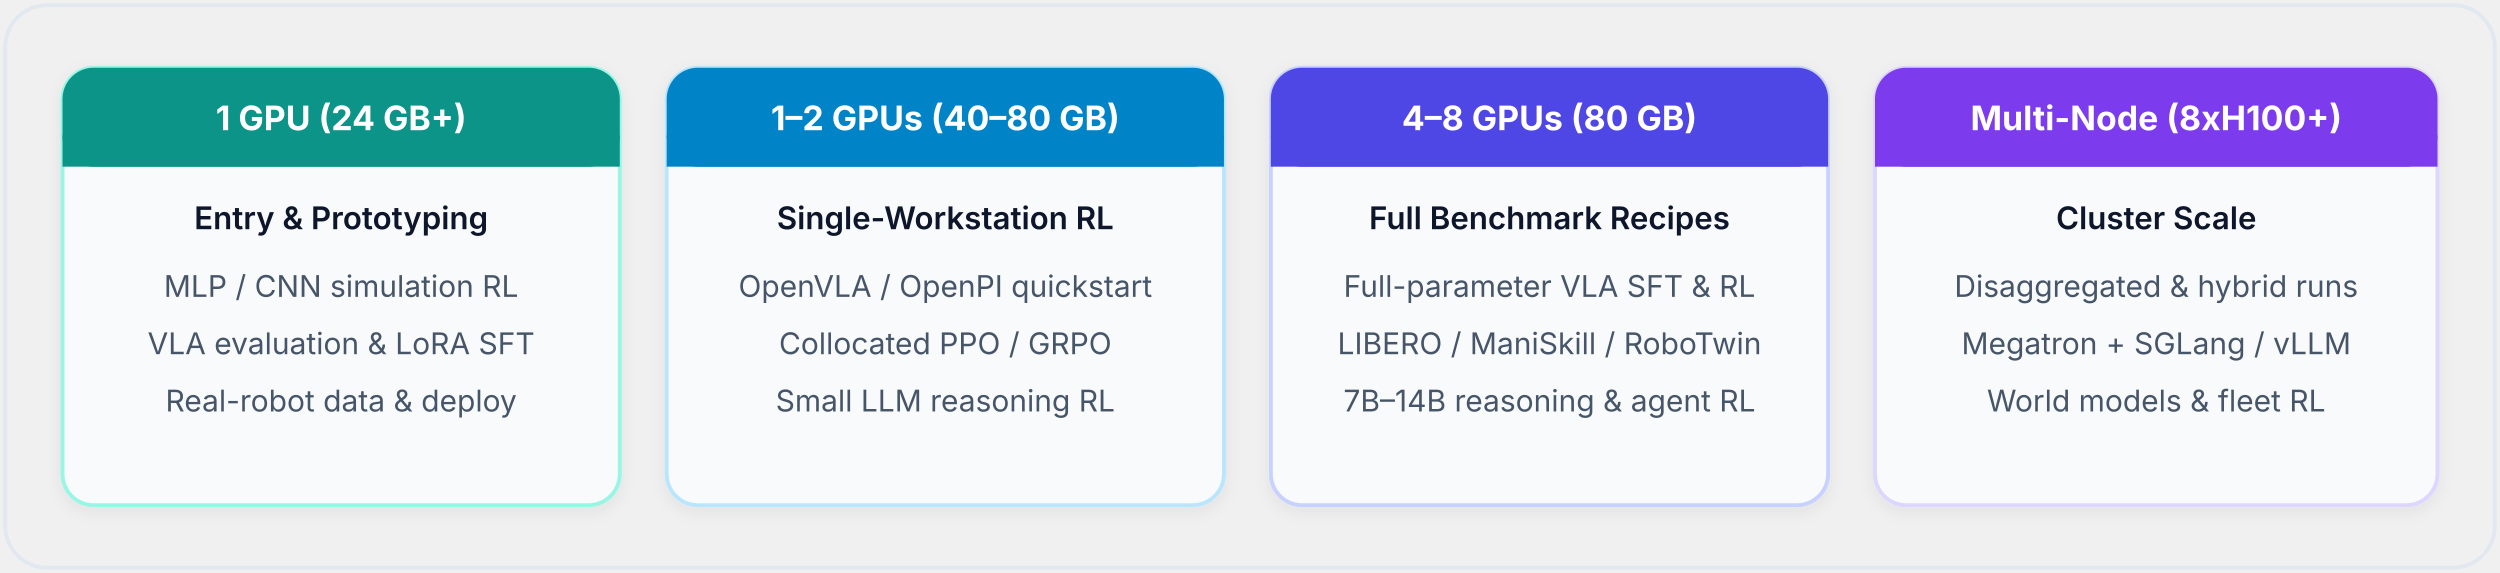
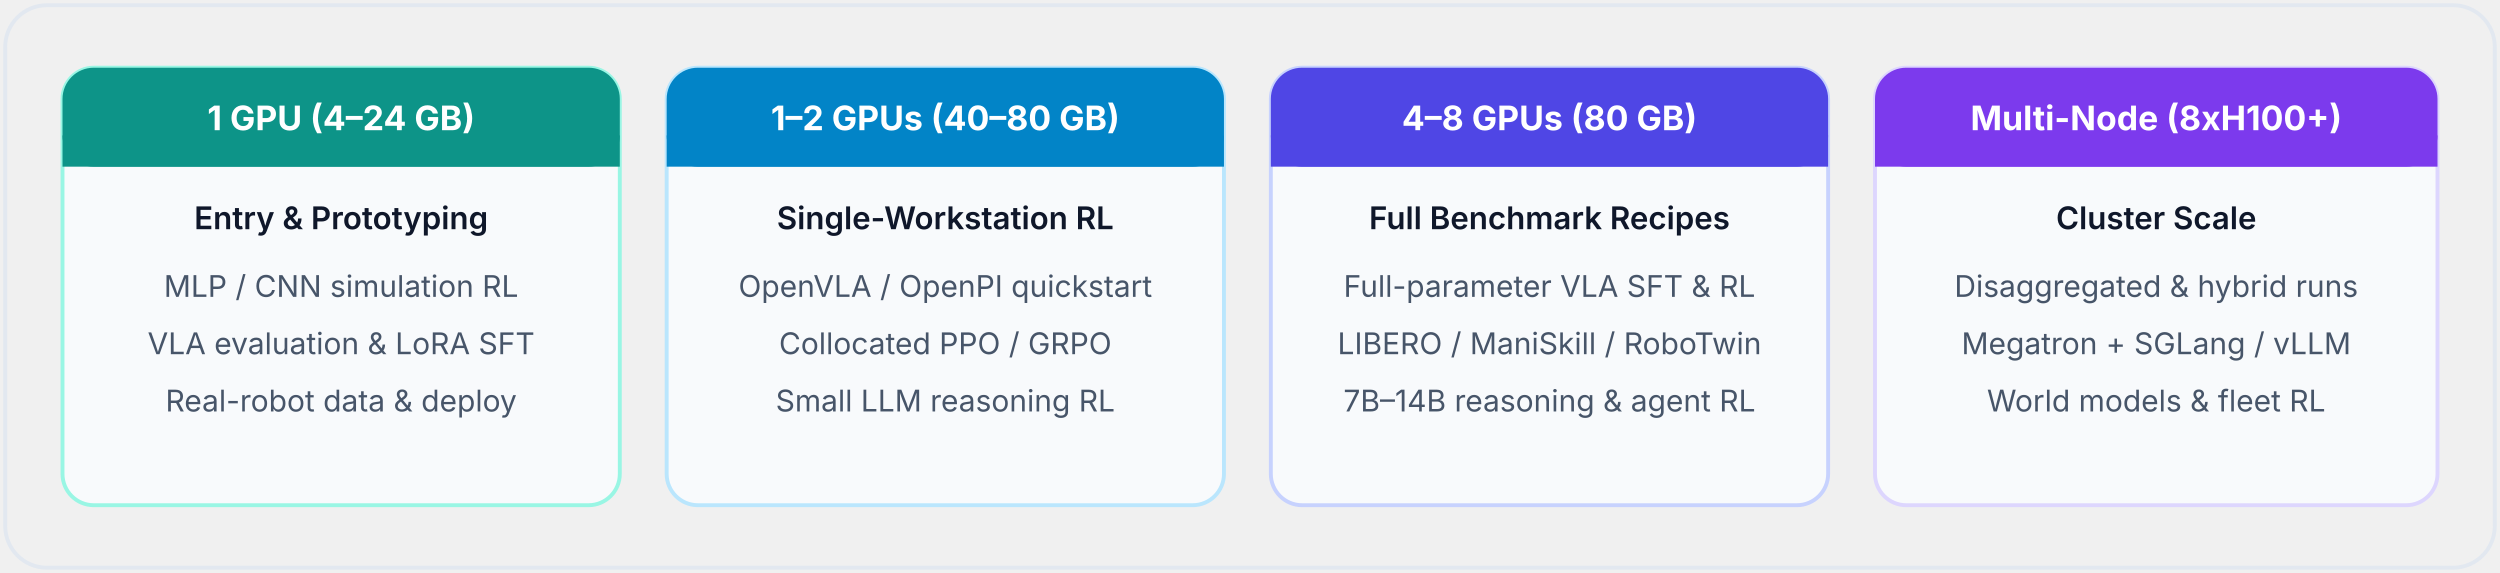
<svg xmlns="http://www.w3.org/2000/svg" viewBox="0 0 960 220" width="960" height="220" role="img" aria-label="RLinf hardware tiers from single GPU to multi-node clusters">
-   <defs>
-     <filter id="shadow" x="-5%" y="-10%" width="110%" height="125%">
-       <feDropShadow dx="0" dy="2" stdDeviation="3" flood-color="#0f172a" flood-opacity="0.06" />
-     </filter>
-   </defs>
  <rect x="2" y="2" width="956" height="216" rx="16" fill="none" stroke="#e2e8f0" stroke-width="1.5" />
-   <g filter="url(#shadow)">
+   <g>
    <rect x="24" y="26" width="214" height="168" rx="12" fill="#f8fafc" stroke="#99f6e4" stroke-width="1.5" />
    <rect x="24" y="26" width="214" height="38" rx="12" fill="#0d9488" />
    <rect x="24" y="52" width="214" height="12" fill="#0d9488" />
-     <text x="131" y="50" text-anchor="middle" font-family="system-ui, -apple-system, 'Segoe UI', sans-serif" font-size="13" font-weight="700" fill="#ffffff">1 GPU (24 GB+)</text>
+     <text x="131" y="50" text-anchor="middle" font-family="system-ui, -apple-system, 'Segoe UI', sans-serif" font-size="13" font-weight="700" fill="#ffffff">1 GPU (4–24 GB)</text>
    <text x="131" y="88" text-anchor="middle" font-family="system-ui, -apple-system, 'Segoe UI', sans-serif" font-size="12" font-weight="600" fill="#0f172a">Entry &amp; Prototyping</text>
    <text x="131" y="114" text-anchor="middle" font-family="system-ui, -apple-system, 'Segoe UI', sans-serif" font-size="11.5" fill="#475569">MLP / CNN simulation RL</text>
    <text x="131" y="136" text-anchor="middle" font-family="system-ui, -apple-system, 'Segoe UI', sans-serif" font-size="11.5" fill="#475569">VLA evaluation &amp; LoRA SFT</text>
    <text x="131" y="158" text-anchor="middle" font-family="system-ui, -apple-system, 'Segoe UI', sans-serif" font-size="11.5" fill="#475569">Real-robot data &amp; deploy</text>
  </g>
-   <g filter="url(#shadow)">
+   <g>
    <rect x="256" y="26" width="214" height="168" rx="12" fill="#f8fafc" stroke="#bae6fd" stroke-width="1.5" />
    <rect x="256" y="26" width="214" height="38" rx="12" fill="#0284c7" />
    <rect x="256" y="52" width="214" height="12" fill="#0284c7" />
    <text x="363" y="50" text-anchor="middle" font-family="system-ui, -apple-system, 'Segoe UI', sans-serif" font-size="13" font-weight="700" fill="#ffffff">1–2 GPUs (40–80 GB)</text>
    <text x="363" y="88" text-anchor="middle" font-family="system-ui, -apple-system, 'Segoe UI', sans-serif" font-size="12" font-weight="600" fill="#0f172a">Single-Workstation RL</text>
    <text x="363" y="114" text-anchor="middle" font-family="system-ui, -apple-system, 'Segoe UI', sans-serif" font-size="11.5" fill="#475569">OpenVLA / OpenPI quickstart</text>
    <text x="363" y="136" text-anchor="middle" font-family="system-ui, -apple-system, 'Segoe UI', sans-serif" font-size="11.5" fill="#475569">Collocated PPO / GRPO</text>
    <text x="363" y="158" text-anchor="middle" font-family="system-ui, -apple-system, 'Segoe UI', sans-serif" font-size="11.5" fill="#475569">Small LLM reasoning RL</text>
  </g>
-   <g filter="url(#shadow)">
+   <g>
    <rect x="488" y="26" width="214" height="168" rx="12" fill="#f8fafc" stroke="#c7d2fe" stroke-width="1.5" />
    <rect x="488" y="26" width="214" height="38" rx="12" fill="#4f46e5" />
    <rect x="488" y="52" width="214" height="12" fill="#4f46e5" />
    <text x="595" y="50" text-anchor="middle" font-family="system-ui, -apple-system, 'Segoe UI', sans-serif" font-size="13" font-weight="700" fill="#ffffff">4–8 GPUs (80 GB)</text>
    <text x="595" y="88" text-anchor="middle" font-family="system-ui, -apple-system, 'Segoe UI', sans-serif" font-size="12" font-weight="600" fill="#0f172a">Full Benchmark Recipes</text>
    <text x="595" y="114" text-anchor="middle" font-family="system-ui, -apple-system, 'Segoe UI', sans-serif" font-size="11.5" fill="#475569">Full-parameter VLA SFT &amp; RL</text>
    <text x="595" y="136" text-anchor="middle" font-family="system-ui, -apple-system, 'Segoe UI', sans-serif" font-size="11.5" fill="#475569">LIBERO / ManiSkill / RoboTwin</text>
    <text x="595" y="158" text-anchor="middle" font-family="system-ui, -apple-system, 'Segoe UI', sans-serif" font-size="11.5" fill="#475569">7B–14B reasoning &amp; agent RL</text>
  </g>
-   <g filter="url(#shadow)">
+   <g>
    <rect x="720" y="26" width="216" height="168" rx="12" fill="#f8fafc" stroke="#ddd6fe" stroke-width="1.5" />
    <rect x="720" y="26" width="216" height="38" rx="12" fill="#7c3aed" />
    <rect x="720" y="52" width="216" height="12" fill="#7c3aed" />
    <text x="828" y="50" text-anchor="middle" font-family="system-ui, -apple-system, 'Segoe UI', sans-serif" font-size="13" font-weight="700" fill="#ffffff">Multi-Node (8xH100+)</text>
    <text x="828" y="88" text-anchor="middle" font-family="system-ui, -apple-system, 'Segoe UI', sans-serif" font-size="12" font-weight="600" fill="#0f172a">Cluster Scale</text>
    <text x="828" y="114" text-anchor="middle" font-family="system-ui, -apple-system, 'Segoe UI', sans-serif" font-size="11.5" fill="#475569">Disaggregated &amp; hybrid runs</text>
    <text x="828" y="136" text-anchor="middle" font-family="system-ui, -apple-system, 'Segoe UI', sans-serif" font-size="11.5" fill="#475569">Megatron + SGLang / vLLM</text>
    <text x="828" y="158" text-anchor="middle" font-family="system-ui, -apple-system, 'Segoe UI', sans-serif" font-size="11.5" fill="#475569">World models &amp; fleet RL</text>
  </g>
</svg>
